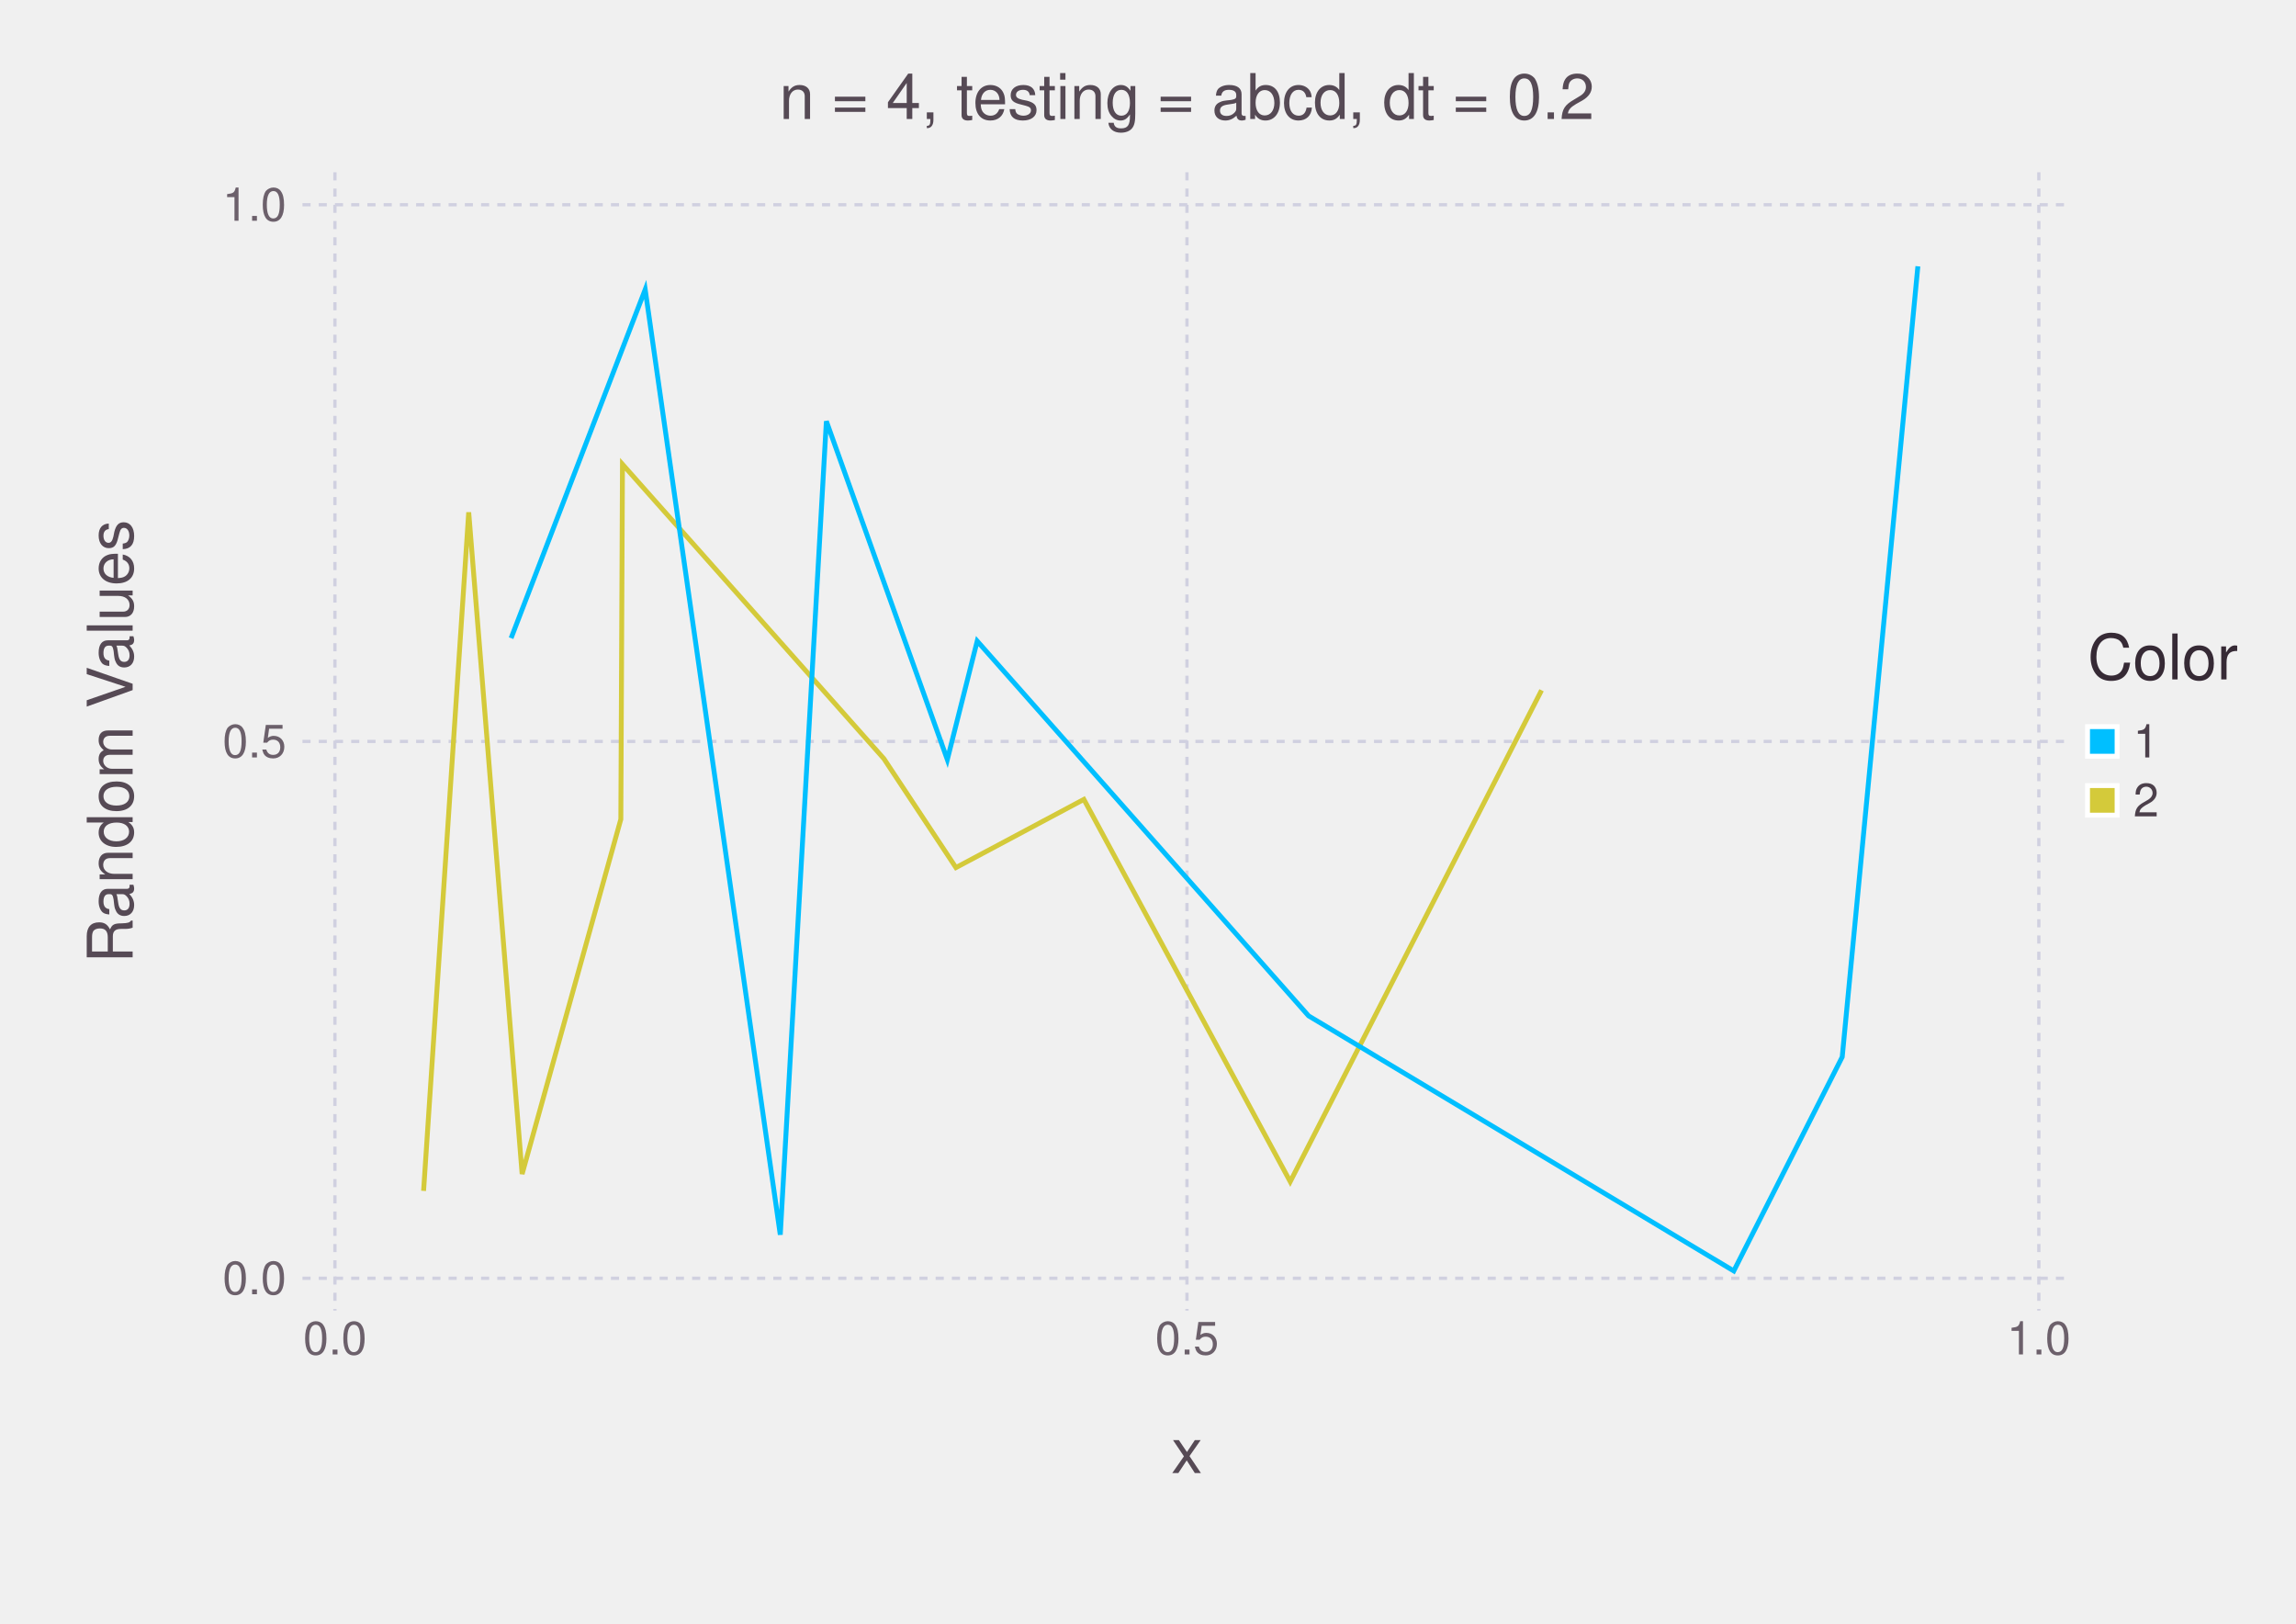
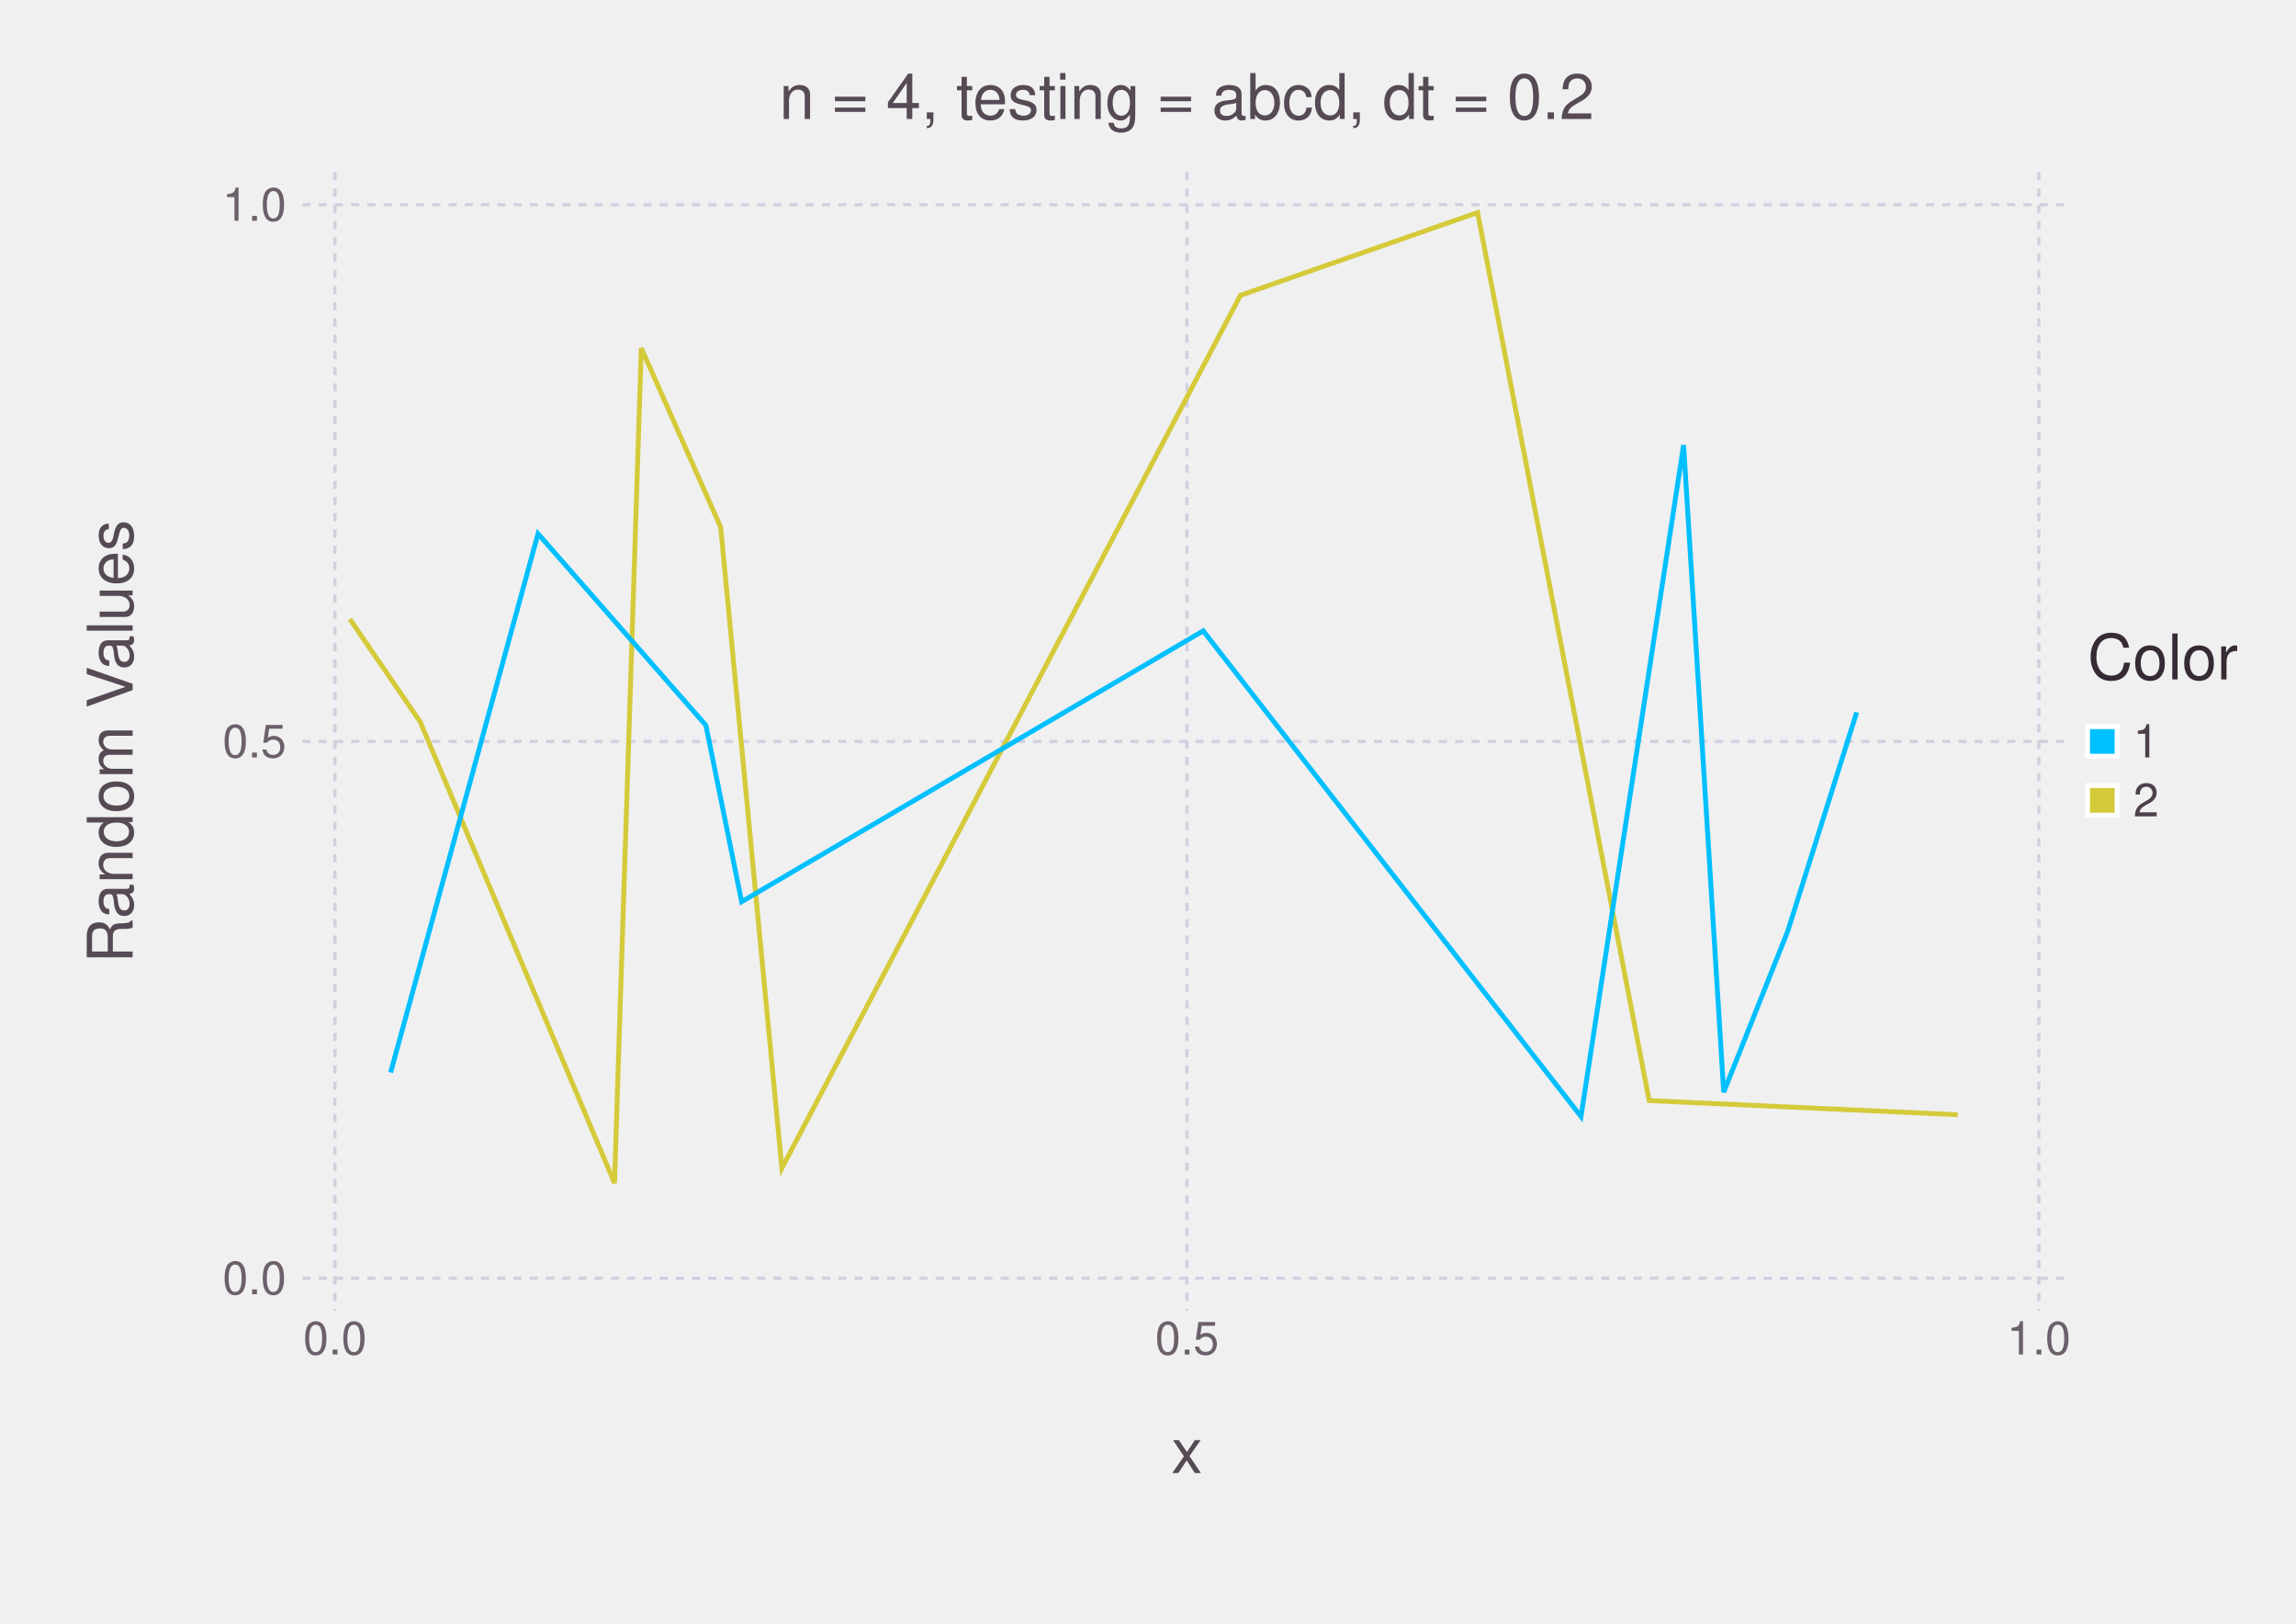
<svg xmlns="http://www.w3.org/2000/svg" version="1.2" width="141.42mm" height="100mm" viewBox="0 0 141.42 100" stroke="none" fill="#000000" stroke-width="0.3" font-size="3.88">
  <defs>
    <marker id="arrow" markerWidth="15" markerHeight="7" refX="5" refY="3.5" orient="auto" markerUnits="strokeWidth">
      <path d="M0,0 L15,3.5 L0,7 z" stroke="context-stroke" fill="context-stroke" />
    </marker>
  </defs>
-   <g class="plotroot xscalable yscalable" id="img-3f17efdc-1">
-     <g font-size="3.88" font-family="'PT Sans','Helvetica Neue','Helvetica',sans-serif" fill="#564A55" stroke="#000000" stroke-opacity="0.000" id="img-3f17efdc-2">
+   <g class="plotroot xscalable yscalable" id="img-3a7e1039-1">
+     <g font-size="3.88" font-family="'PT Sans','Helvetica Neue','Helvetica',sans-serif" fill="#564A55" stroke="#000000" stroke-opacity="0.000" id="img-3a7e1039-2">
      <g transform="translate(73.11,88.39)">
        <g class="primitive">
          <text text-anchor="middle" dy="0.6em">x</text>
        </g>
      </g>
    </g>
-     <g class="guide xlabels" font-size="2.82" font-family="'PT Sans Caption','Helvetica Neue','Helvetica',sans-serif" fill="#6C606B" id="img-3f17efdc-3">
+     <g class="guide xlabels" font-size="2.82" font-family="'PT Sans Caption','Helvetica Neue','Helvetica',sans-serif" fill="#6C606B" id="img-3a7e1039-3">
      <g transform="translate(20.63,81.72)">
        <g class="primitive">
          <text text-anchor="middle" dy="0.6em">0.0</text>
        </g>
      </g>
      <g transform="translate(73.11,81.72)">
        <g class="primitive">
          <text text-anchor="middle" dy="0.6em">0.5</text>
        </g>
      </g>
      <g transform="translate(125.58,81.72)">
        <g class="primitive">
          <text text-anchor="middle" dy="0.6em">1.0</text>
        </g>
      </g>
    </g>
-     <g class="guide colorkey" id="img-3f17efdc-4">
-       <g fill="#4C404B" font-size="2.82" font-family="'PT Sans','Helvetica Neue','Helvetica',sans-serif" id="img-3f17efdc-5">
-         <g transform="translate(131.4,45.66)" id="img-3f17efdc-6" class="color_1">
+     <g class="guide colorkey" id="img-3a7e1039-4">
+       <g fill="#4C404B" font-size="2.82" font-family="'PT Sans','Helvetica Neue','Helvetica',sans-serif" id="img-3a7e1039-5">
+         <g transform="translate(131.4,45.66)" id="img-3a7e1039-6" class="color_1">
          <g class="primitive">
            <text dy="0.35em">1</text>
          </g>
        </g>
-         <g transform="translate(131.4,49.29)" id="img-3f17efdc-7" class="color_2">
+         <g transform="translate(131.4,49.29)" id="img-3a7e1039-7" class="color_2">
          <g class="primitive">
            <text dy="0.35em">2</text>
          </g>
        </g>
      </g>
-       <g fill-opacity="1" id="img-3f17efdc-8">
-         <g transform="translate(129.49,45.66)" id="img-3f17efdc-9" stroke="#FFFFFF" class="color_1" fill="#00BFFF">
+       <g fill-opacity="1" id="img-3a7e1039-8">
+         <g transform="translate(129.49,45.66)" id="img-3a7e1039-9" stroke="#FFFFFF" fill="#00BFFF" class="color_1">
          <path d="M-0.91,-0.91 L0.91,-0.91 0.91,0.91 -0.91,0.91  z" class="primitive" />
        </g>
-         <g transform="translate(129.49,49.29)" id="img-3f17efdc-10" stroke="#FFFFFF" class="color_2" fill="#D4CA3A">
+         <g transform="translate(129.49,49.29)" id="img-3a7e1039-10" stroke="#FFFFFF" fill="#D4CA3A" class="color_2">
          <path d="M-0.91,-0.91 L0.91,-0.91 0.91,0.91 -0.91,0.91  z" class="primitive" />
        </g>
      </g>
-       <g fill="#362A35" font-size="3.88" font-family="'PT Sans','Helvetica Neue','Helvetica',sans-serif" stroke="#000000" stroke-opacity="0.000" id="img-3f17efdc-11">
-         <g transform="translate(128.58,41.84)" id="img-3f17efdc-12">
+       <g fill="#362A35" font-size="3.88" font-family="'PT Sans','Helvetica Neue','Helvetica',sans-serif" stroke="#000000" stroke-opacity="0.000" id="img-3a7e1039-11">
+         <g transform="translate(128.58,41.84)" id="img-3a7e1039-12">
          <g class="primitive">
            <text dy="-0em">Color</text>
          </g>
        </g>
      </g>
    </g>
-     <g clip-path="url(#img-3f17efdc-13)">
-       <g id="img-3f17efdc-14">
-         <g pointer-events="visible" stroke-width="0.3" fill="#000000" fill-opacity="0.000" stroke="#000000" stroke-opacity="0.000" class="guide background" id="img-3f17efdc-15">
-           <g transform="translate(73.11,45.66)" id="img-3f17efdc-16">
+     <g clip-path="url(#img-3a7e1039-13)">
+       <g id="img-3a7e1039-14">
+         <g pointer-events="visible" stroke-width="0.3" fill="#000000" fill-opacity="0.000" stroke="#000000" stroke-opacity="0.000" class="guide background" id="img-3a7e1039-15">
+           <g transform="translate(73.11,45.66)" id="img-3a7e1039-16">
            <path d="M-54.48,-35.05 L54.48,-35.05 54.48,35.05 -54.48,35.05  z" class="primitive" />
          </g>
        </g>
-         <g class="guide ygridlines xfixed" stroke-dasharray="0.5,0.5" stroke-width="0.2" stroke="#D0D0E0" id="img-3f17efdc-17">
-           <g transform="translate(73.11,78.72)" id="img-3f17efdc-18">
+         <g class="guide ygridlines xfixed" stroke-dasharray="0.5,0.5" stroke-width="0.2" stroke="#D0D0E0" id="img-3a7e1039-17">
+           <g transform="translate(73.11,78.72)" id="img-3a7e1039-18">
            <path fill="none" d="M-54.48,0 L54.48,0 " class="primitive" />
          </g>
-           <g transform="translate(73.11,45.66)" id="img-3f17efdc-19">
+           <g transform="translate(73.11,45.66)" id="img-3a7e1039-19">
            <path fill="none" d="M-54.48,0 L54.48,0 " class="primitive" />
          </g>
-           <g transform="translate(73.11,12.61)" id="img-3f17efdc-20">
+           <g transform="translate(73.11,12.61)" id="img-3a7e1039-20">
            <path fill="none" d="M-54.48,0 L54.48,0 " class="primitive" />
          </g>
        </g>
-         <g class="guide xgridlines yfixed" stroke-dasharray="0.5,0.5" stroke-width="0.2" stroke="#D0D0E0" id="img-3f17efdc-21">
-           <g transform="translate(20.63,45.66)" id="img-3f17efdc-22">
+         <g class="guide xgridlines yfixed" stroke-dasharray="0.5,0.5" stroke-width="0.2" stroke="#D0D0E0" id="img-3a7e1039-21">
+           <g transform="translate(20.63,45.66)" id="img-3a7e1039-22">
            <path fill="none" d="M0,-35.05 L0,35.05 " class="primitive" />
          </g>
-           <g transform="translate(73.11,45.66)" id="img-3f17efdc-23">
+           <g transform="translate(73.11,45.66)" id="img-3a7e1039-23">
            <path fill="none" d="M0,-35.05 L0,35.05 " class="primitive" />
          </g>
-           <g transform="translate(125.58,45.66)" id="img-3f17efdc-24">
+           <g transform="translate(125.58,45.66)" id="img-3a7e1039-24">
            <path fill="none" d="M0,-35.05 L0,35.05 " class="primitive" />
          </g>
        </g>
-         <g class="plotpanel" id="img-3f17efdc-25">
-           <g stroke-width="0.3" fill="#000000" fill-opacity="0.000" class="geometry" id="img-3f17efdc-26">
-             <g class="color_2" stroke-dasharray="none" stroke="#D4CA3A" id="img-3f17efdc-27">
-               <g transform="translate(51.82,52.09)" id="img-3f17efdc-28">
-                 <path fill="none" d="M-25.73,21.25 L-22.95,-20.54 -19.66,20.21 -13.58,-1.64 -13.48,-23.5 2.62,-5.37 7.06,1.34 14.94,-2.86 27.65,20.68 43.13,-9.58 " class="primitive" />
+         <g class="plotpanel" id="img-3a7e1039-25">
+           <g stroke-width="0.3" fill="#000000" fill-opacity="0.000" class="geometry" id="img-3a7e1039-26">
+             <g class="color_2" stroke-dasharray="none" stroke="#D4CA3A" id="img-3a7e1039-27">
+               <g transform="translate(60.69,44.9)" id="img-3a7e1039-28">
+                 <path fill="none" d="M-39.14,-6.77 L-34.81,-0.45 -22.84,27.96 -21.19,-23.46 -16.3,-12.43 -12.53,27.04 15.71,-26.71 30.32,-31.81 40.89,22.88 59.89,23.75 " class="primitive" />
              </g>
            </g>
          </g>
-           <g stroke-width="0.3" fill="#000000" fill-opacity="0.000" class="geometry" id="img-3f17efdc-29">
-             <g class="color_1" stroke-dasharray="none" stroke="#00BFFF" id="img-3f17efdc-30">
-               <g transform="translate(70.77,46.77)" id="img-3f17efdc-31">
-                 <path fill="none" d="M-39.29,-7.47 L-31.03,-28.94 -22.71,29.27 -19.87,-20.83 -12.42,0.01 -10.58,-7.29 9.83,15.79 36.02,31.5 42.7,18.32 47.36,-30.37 " class="primitive" />
+           <g stroke-width="0.3" fill="#000000" fill-opacity="0.000" class="geometry" id="img-3a7e1039-29">
+             <g class="color_1" stroke-dasharray="none" stroke="#00BFFF" id="img-3a7e1039-30">
+               <g transform="translate(75.22,50.26)" id="img-3a7e1039-31">
+                 <path fill="none" d="M-51.16,15.79 L-42.08,-17.39 -31.74,-5.59 -29.54,5.27 -1.11,-11.41 22.16,18.5 28.48,-22.85 30.95,17 34.9,7.07 39.14,-6.39 " class="primitive" />
              </g>
            </g>
          </g>
        </g>
      </g>
    </g>
-     <g class="guide ylabels" font-size="2.82" font-family="'PT Sans Caption','Helvetica Neue','Helvetica',sans-serif" fill="#6C606B" id="img-3f17efdc-32">
-       <g transform="translate(17.63,78.72)" id="img-3f17efdc-33">
+     <g class="guide ylabels" font-size="2.82" font-family="'PT Sans Caption','Helvetica Neue','Helvetica',sans-serif" fill="#6C606B" id="img-3a7e1039-32">
+       <g transform="translate(17.63,78.72)" id="img-3a7e1039-33">
        <g class="primitive">
          <text text-anchor="end" dy="0.35em">0.0</text>
        </g>
      </g>
-       <g transform="translate(17.63,45.66)" id="img-3f17efdc-34">
+       <g transform="translate(17.63,45.66)" id="img-3a7e1039-34">
        <g class="primitive">
          <text text-anchor="end" dy="0.35em">0.5</text>
        </g>
      </g>
-       <g transform="translate(17.63,12.61)" id="img-3f17efdc-35">
+       <g transform="translate(17.63,12.61)" id="img-3a7e1039-35">
        <g class="primitive">
          <text text-anchor="end" dy="0.35em">1.0</text>
        </g>
      </g>
    </g>
-     <g font-size="3.88" font-family="'PT Sans','Helvetica Neue','Helvetica',sans-serif" fill="#564A55" stroke="#000000" stroke-opacity="0.000" id="img-3f17efdc-36">
-       <g transform="translate(8.81,43.66)" id="img-3f17efdc-37">
+     <g font-size="3.88" font-family="'PT Sans','Helvetica Neue','Helvetica',sans-serif" fill="#564A55" stroke="#000000" stroke-opacity="0.000" id="img-3a7e1039-36">
+       <g transform="translate(8.81,43.66)" id="img-3a7e1039-37">
        <g class="primitive">
          <text text-anchor="middle" dy="0.35em" transform="rotate(-90,0, 2)">Random Values</text>
        </g>
      </g>
    </g>
-     <g font-size="3.88" font-family="'PT Sans','Helvetica Neue','Helvetica',sans-serif" fill="#564A55" stroke="#000000" stroke-opacity="0.000" id="img-3f17efdc-38">
-       <g transform="translate(73.11,5)" id="img-3f17efdc-39">
+     <g font-size="3.88" font-family="'PT Sans','Helvetica Neue','Helvetica',sans-serif" fill="#564A55" stroke="#000000" stroke-opacity="0.000" id="img-3a7e1039-38">
+       <g transform="translate(73.11,5)" id="img-3a7e1039-39">
        <g class="primitive">
          <text text-anchor="middle" dy="0.6em">n = 4, testing = abcd, dt = 0.2</text>
        </g>
      </g>
    </g>
  </g>
  <defs>
-     <clipPath id="img-3f17efdc-13">
+     <clipPath id="img-3a7e1039-13">
      <path d="M18.63,10.61 L127.58,10.61 127.58,80.72 18.63,80.72 " />
    </clipPath>
  </defs>
</svg>
